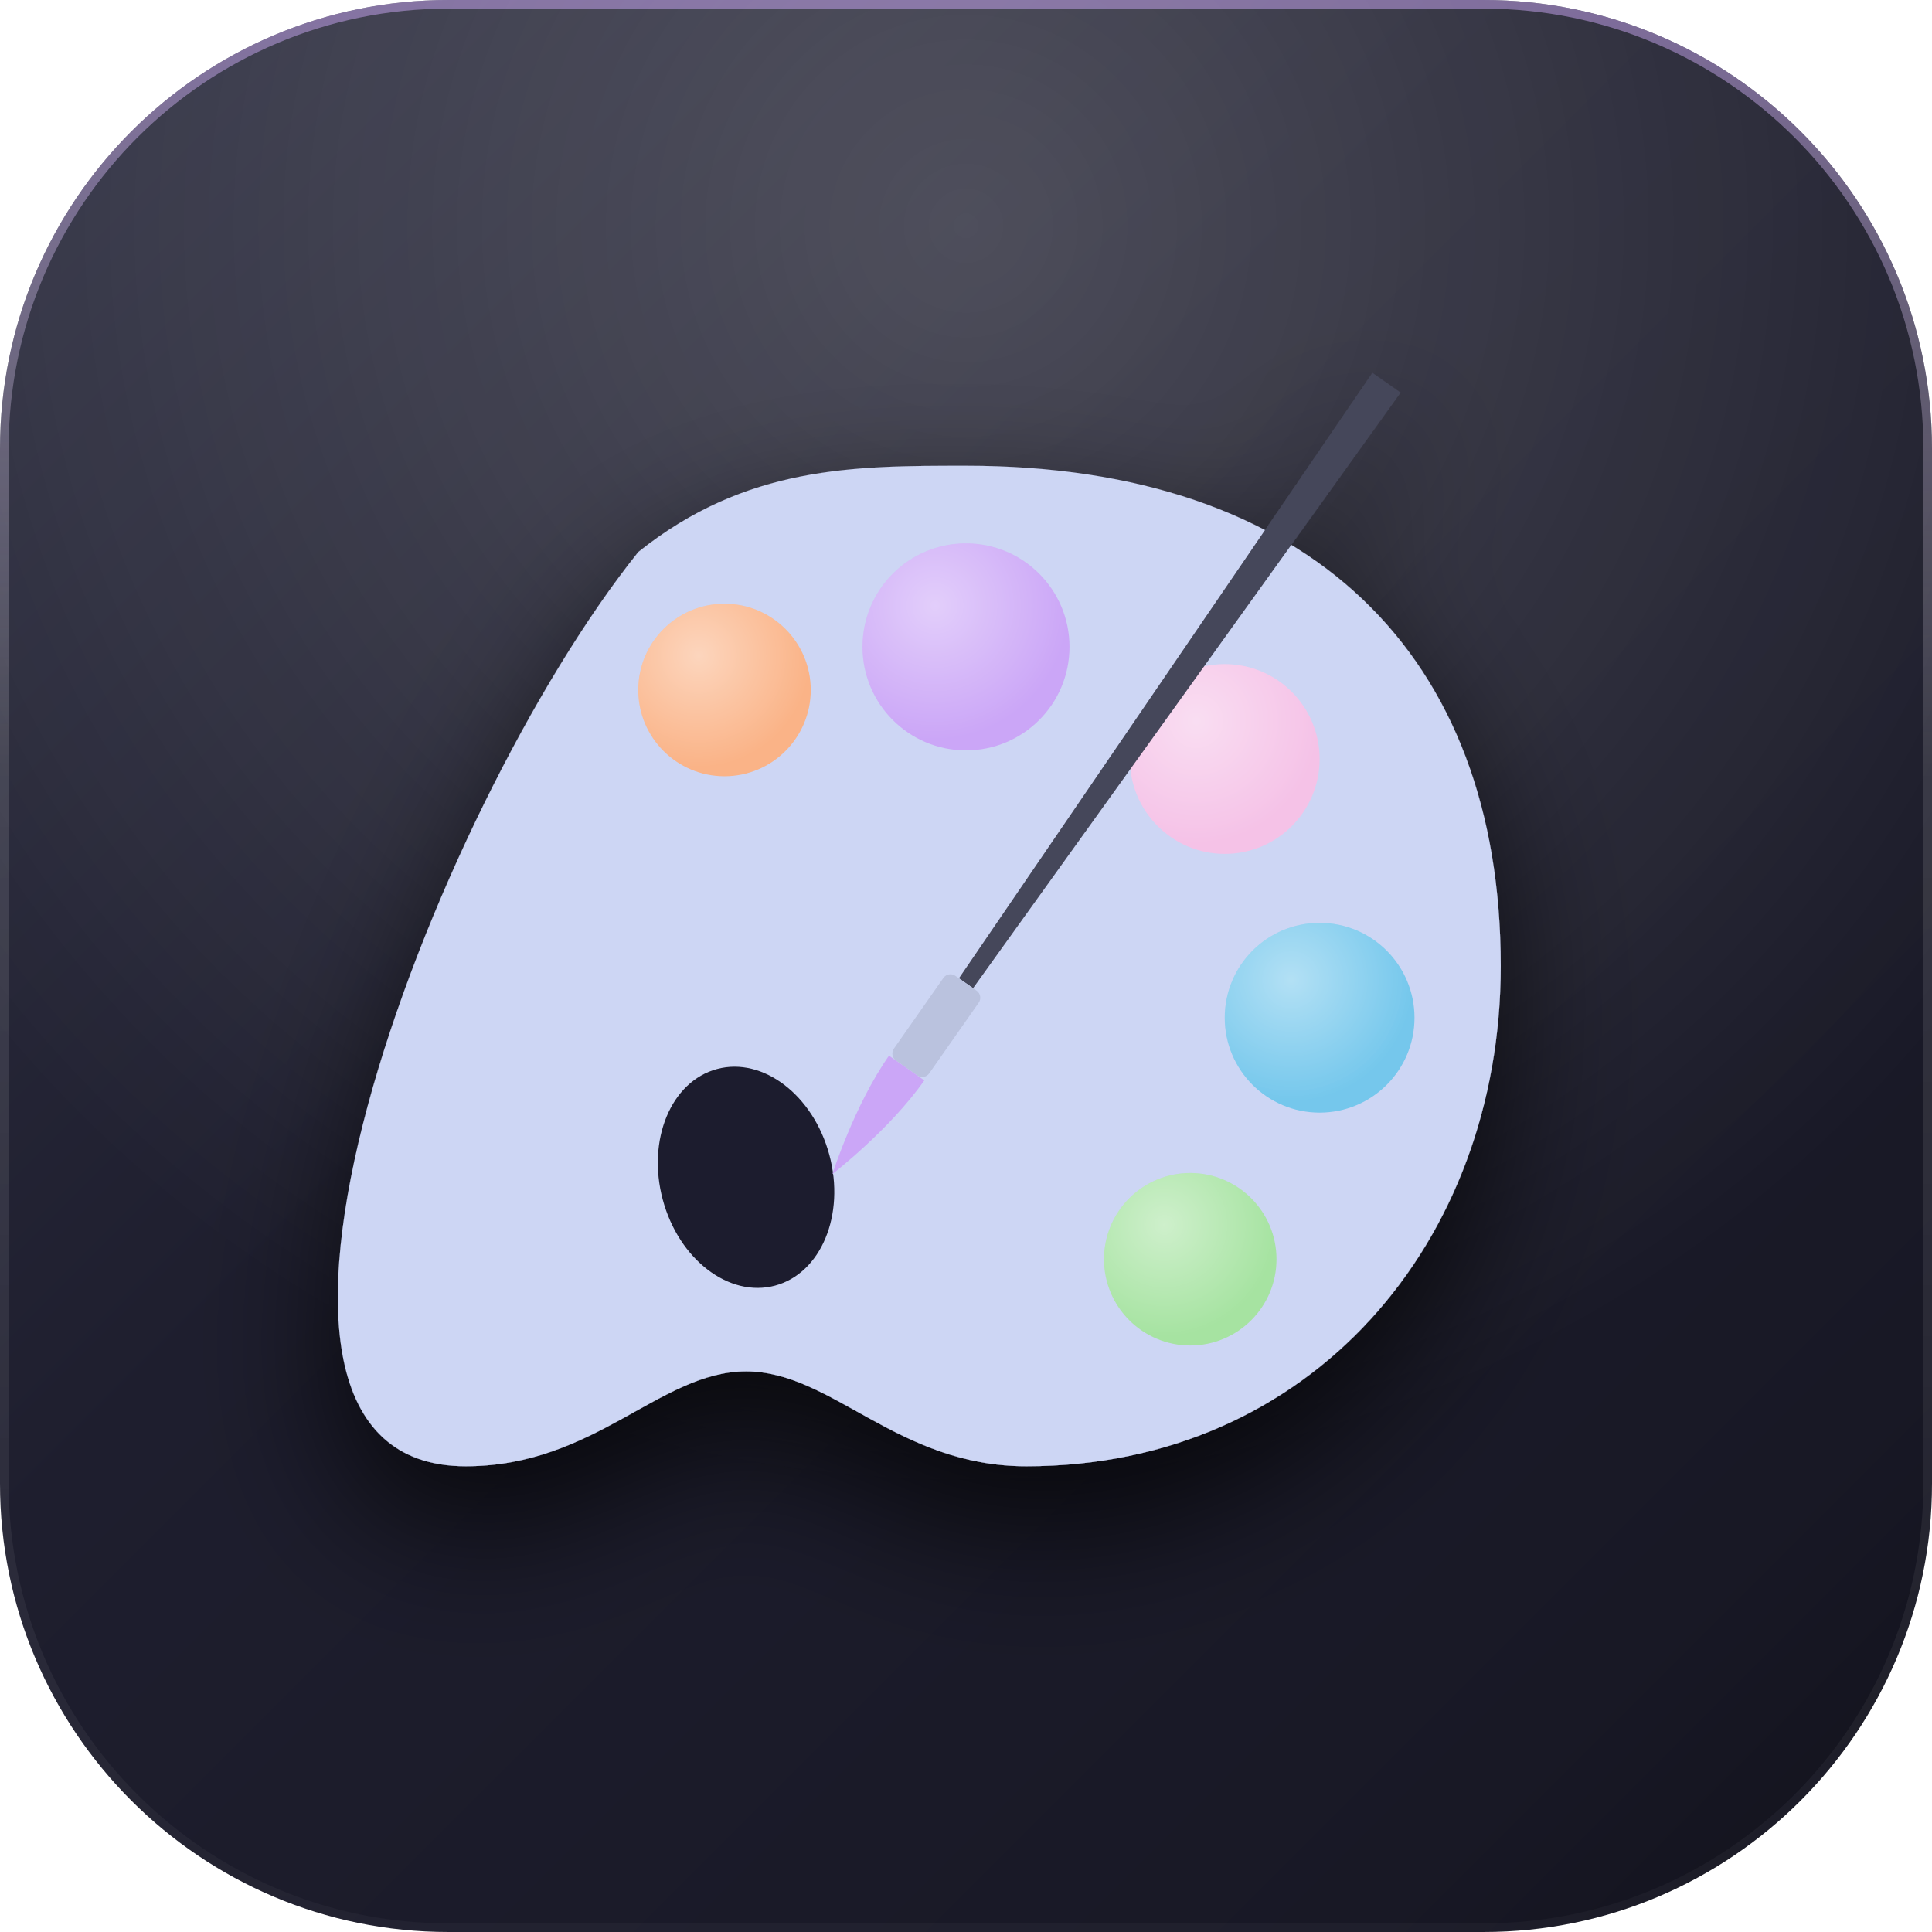
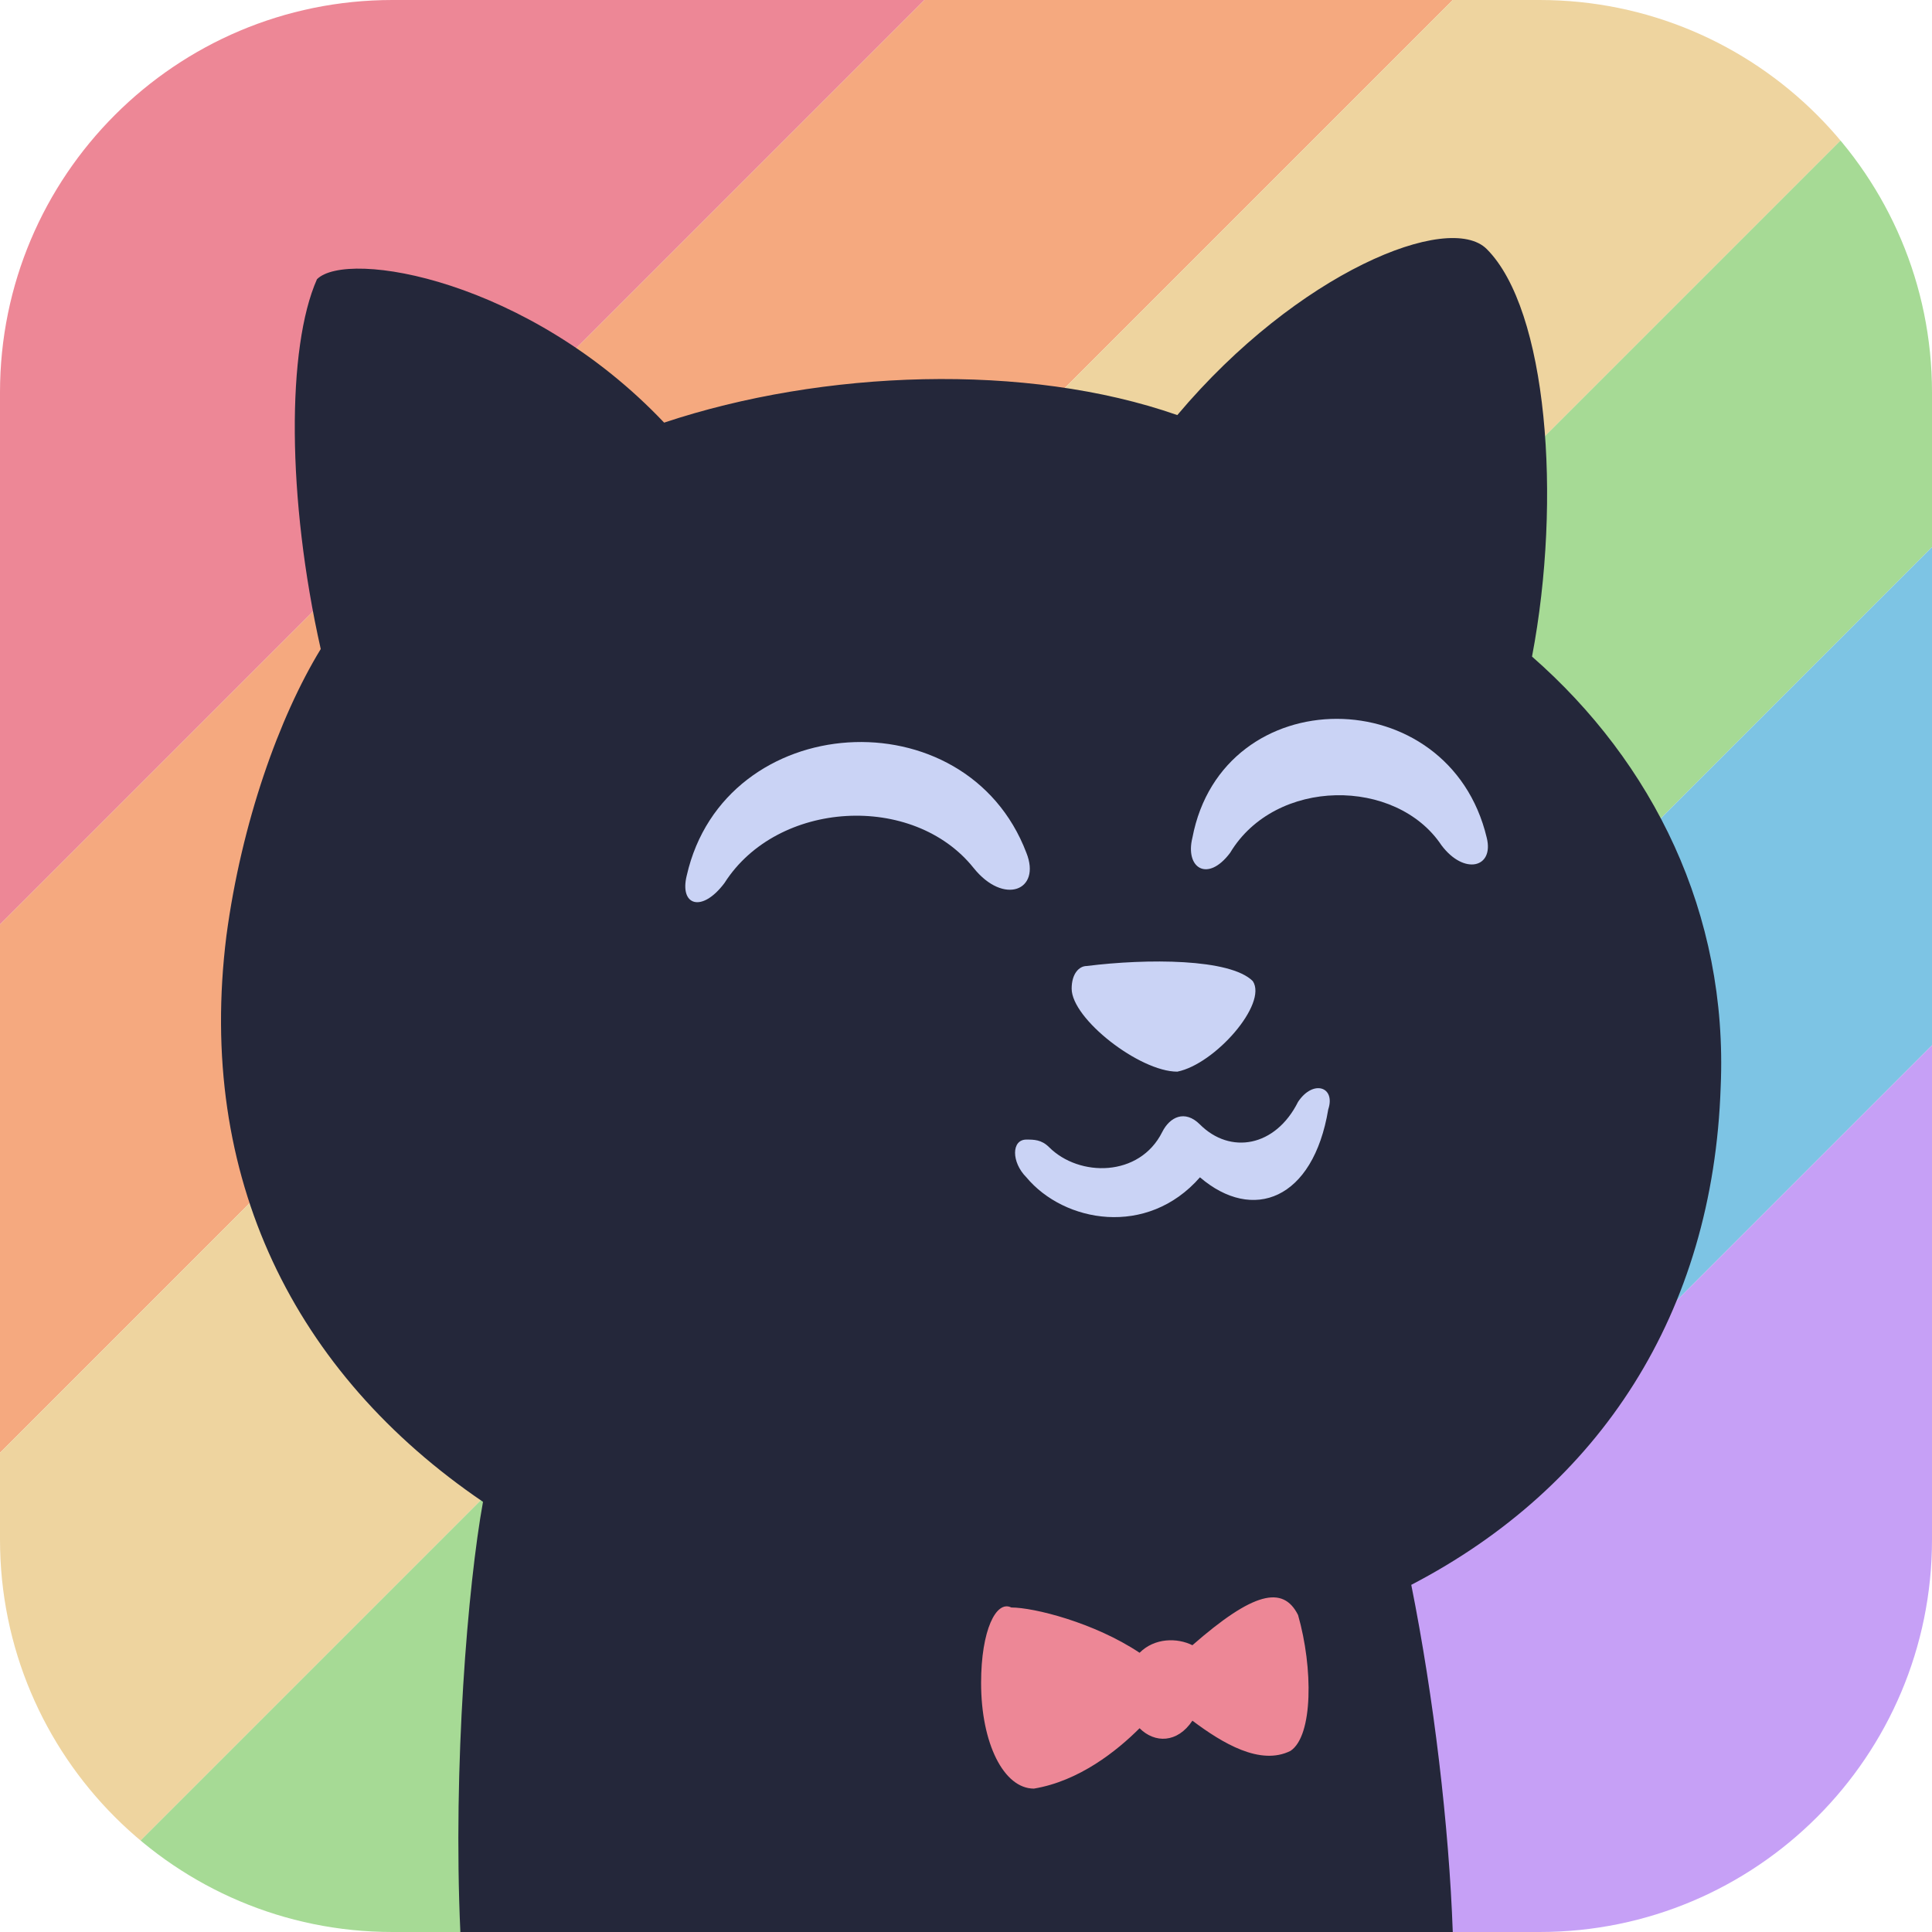
- <svg xmlns="http://www.w3.org/2000/svg" width="512" height="512" viewBox="32 32 448 448">
+ <svg xmlns="http://www.w3.org/2000/svg" width="512" height="512" viewBox="0 0 512 512">
  <defs>
-     <linearGradient id="bg" x1="0%" y1="0%" x2="100%" y2="100%">
-       <stop offset="0%" stop-color="#313244" />
-       <stop offset="40%" stop-color="#1E1E2E" />
-       <stop offset="85%" stop-color="#181825" />
-       <stop offset="100%" stop-color="#11111B" />
-     </linearGradient>
-     <radialGradient id="topSheen" cx="50%" cy="12%" r="65%">
-       <stop offset="0%" stop-color="#FFFFFF" stop-opacity="0.2" />
-       <stop offset="100%" stop-color="#FFFFFF" stop-opacity="0" />
-     </radialGradient>
-     <linearGradient id="specularRim" x1="0%" y1="0%" x2="0%" y2="100%">
-       <stop offset="0%" stop-color="#CBA6F7" stop-opacity="0.5" />
-       <stop offset="40%" stop-color="#FFFFFF" stop-opacity="0.12" />
-       <stop offset="100%" stop-color="#FFFFFF" stop-opacity="0.03" />
-     </linearGradient>
-     <filter id="shadow" x="-20%" y="-20%" width="140%" height="140%">
-       <feDropShadow dx="0" dy="14" stdDeviation="16" flood-color="#000000" flood-opacity="0.75" />
-     </filter>
-     <radialGradient id="paintHighlight" cx="35%" cy="30%" r="65%">
-       <stop offset="0%" stop-color="#FFFFFF" stop-opacity="0.45" />
-       <stop offset="100%" stop-color="#FFFFFF" stop-opacity="0" />
-     </radialGradient>
+     <clipPath id="squircleClip">
+       <rect x="0" y="0" width="512" height="512" rx="104" ry="104" />
+     </clipPath>
  </defs>
-   <rect x="32" y="32" width="448" height="448" rx="104" fill="url(#bg)" />
-   <rect x="32" y="32" width="448" height="448" rx="104" fill="url(#topSheen)" />
-   <rect x="33" y="33" width="446" height="446" rx="103" fill="none" stroke="url(#specularRim)" stroke-width="2" />
-   <g filter="url(#shadow)">
-     <path d="M 256, 140              C 336, 140 380, 184 380, 256              C 380, 320 336, 372 270, 372              C 240, 372 225, 350 205, 350              C 185, 350 170, 372 140, 372              C 74, 372 132, 220 180, 160              C 205, 140 230, 140 256, 140 Z" fill="#CDD6F4" />
-     <ellipse cx="205" cy="305" rx="20" ry="26" fill="#1E1E2E" transform="rotate(-15 205 305)" />
-     <circle cx="256" cy="182" r="24" fill="#CBA6F7" />
-     <circle cx="256" cy="182" r="24" fill="url(#paintHighlight)" />
-     <circle cx="316" cy="208" r="22" fill="#F5C2E7" />
-     <circle cx="316" cy="208" r="22" fill="url(#paintHighlight)" />
-     <circle cx="338" cy="268" r="22" fill="#74C7EC" />
-     <circle cx="338" cy="268" r="22" fill="url(#paintHighlight)" />
-     <circle cx="308" cy="324" r="20" fill="#A6E3A1" />
-     <circle cx="308" cy="324" r="20" fill="url(#paintHighlight)" />
-     <circle cx="200" cy="192" r="20" fill="#FAB387" />
-     <circle cx="200" cy="192" r="20" fill="url(#paintHighlight)" />
-     <g transform="translate(256, 260) rotate(35) translate(-256, -260)">
-       <polygon points="252,90 260,90 258,260 254,260" fill="#45475A" />
-       <rect x="251" y="260" width="10" height="24" rx="2" fill="#BAC2DE" />
-       <path d="M 251, 284 C 251, 298 256, 314 256, 314 C 256, 314 261, 298 261, 284 Z" fill="#CBA6F7" />
-     </g>
+   <g clip-path="url(#squircleClip)">
+     <polygon points="0,0 245,0 0,245" fill="#ed8796" />
+     <polygon points="245,0 385,0 0,385 0,245" fill="#f5a97f" />
+     <polygon points="385,0 512,0 512,13 13,512 0,512 0,385" fill="#eed49f" />
+     <polygon points="512,13 512,145 145,512 13,512" fill="#a6da95" />
+     <polygon points="512,145 512,277 277,512 145,512" fill="#7dc4e4" />
+     <polygon points="512,277 512,512 277,512" fill="#c6a0f6" />
+     <path d="M 122,512          C 120,468 124,420 128,398          C 78,364 52,312 60,248          C 64,218 74,190 85,172          C 76,132 76,92 84,74          C 92,66 140,74 176,112          C 218,98 272,96 312,110          C 344,72 384,56 394,66          C 410,82 414,132 406,174          C 438,202 458,242 456,288          C 454,348 424,394 374,420          C 380,450 384,484 385,512 Z" fill="#24273a" />
+     <path d="M 182,232          C 192,188 256,184 272,226          C 276,236 266,240 258,230          C 242,210 206,212 192,234          C 186,242 180,240 182,232 Z" fill="#cad3f5" />
+     <path d="M 316,222          C 324,180 384,180 394,222          C 396,230 388,232 382,224          C 370,206 338,206 326,226          C 320,234 314,230 316,222 Z" fill="#cad3f5" />
+     <path d="M 288,256          C 304,254 326,254 332,260          C 336,266 322,282 312,284          C 302,284 284,270 284,262          C 284,258 286,256 288,256 Z" fill="#cad3f5" />
+     <path d="M 272,302          C 268,302 268,308 272,312          C 282,324 304,328 318,312          C 332,324 348,318 352,294          C 354,288 348,286 344,292          C 338,304 326,306 318,298          C 314,294 310,296 308,300          C 302,312 286,312 278,304          C 276,302 274,302 272,302 Z" fill="#cad3f5" />
+     <path d="M 268,426          C 264,424 260,432 260,446          C 260,462 266,474 274,474          C 286,472 296,464 302,458          C 306,462 312,462 316,456          C 324,462 334,468 342,464          C 348,460 348,442 344,428          C 340,420 332,422 316,436          C 312,434 306,434 302,438          C 290,430 274,426 268,426 Z" fill="#ed8796" />
  </g>
</svg>
